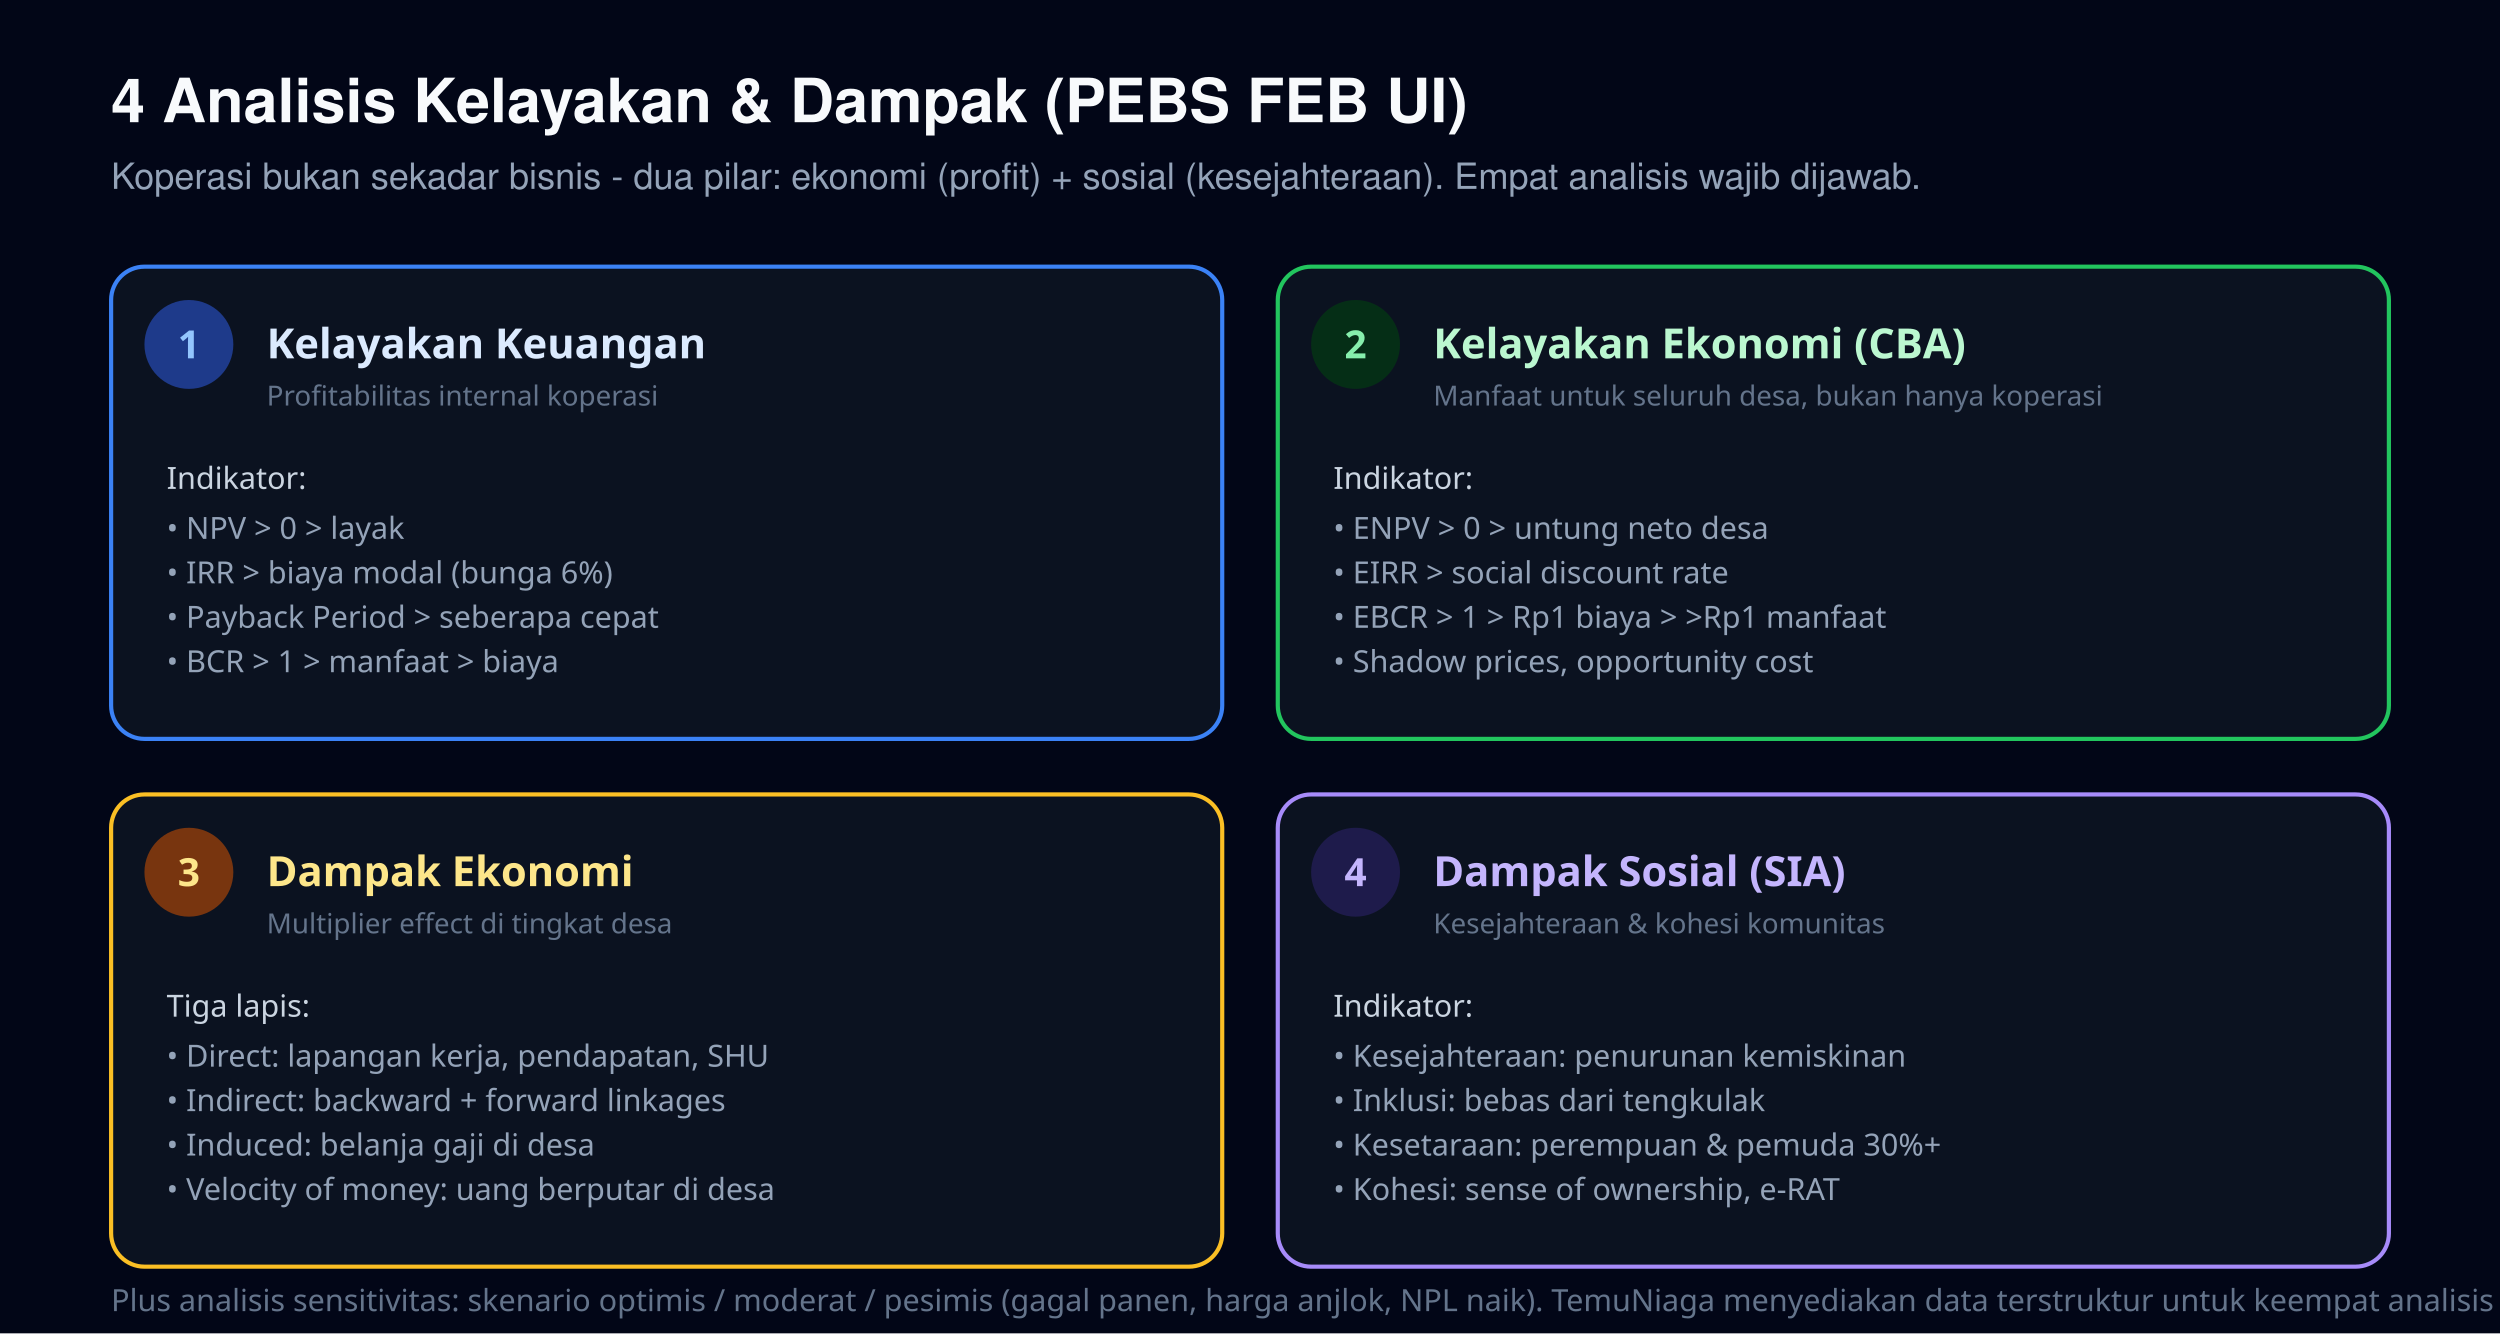
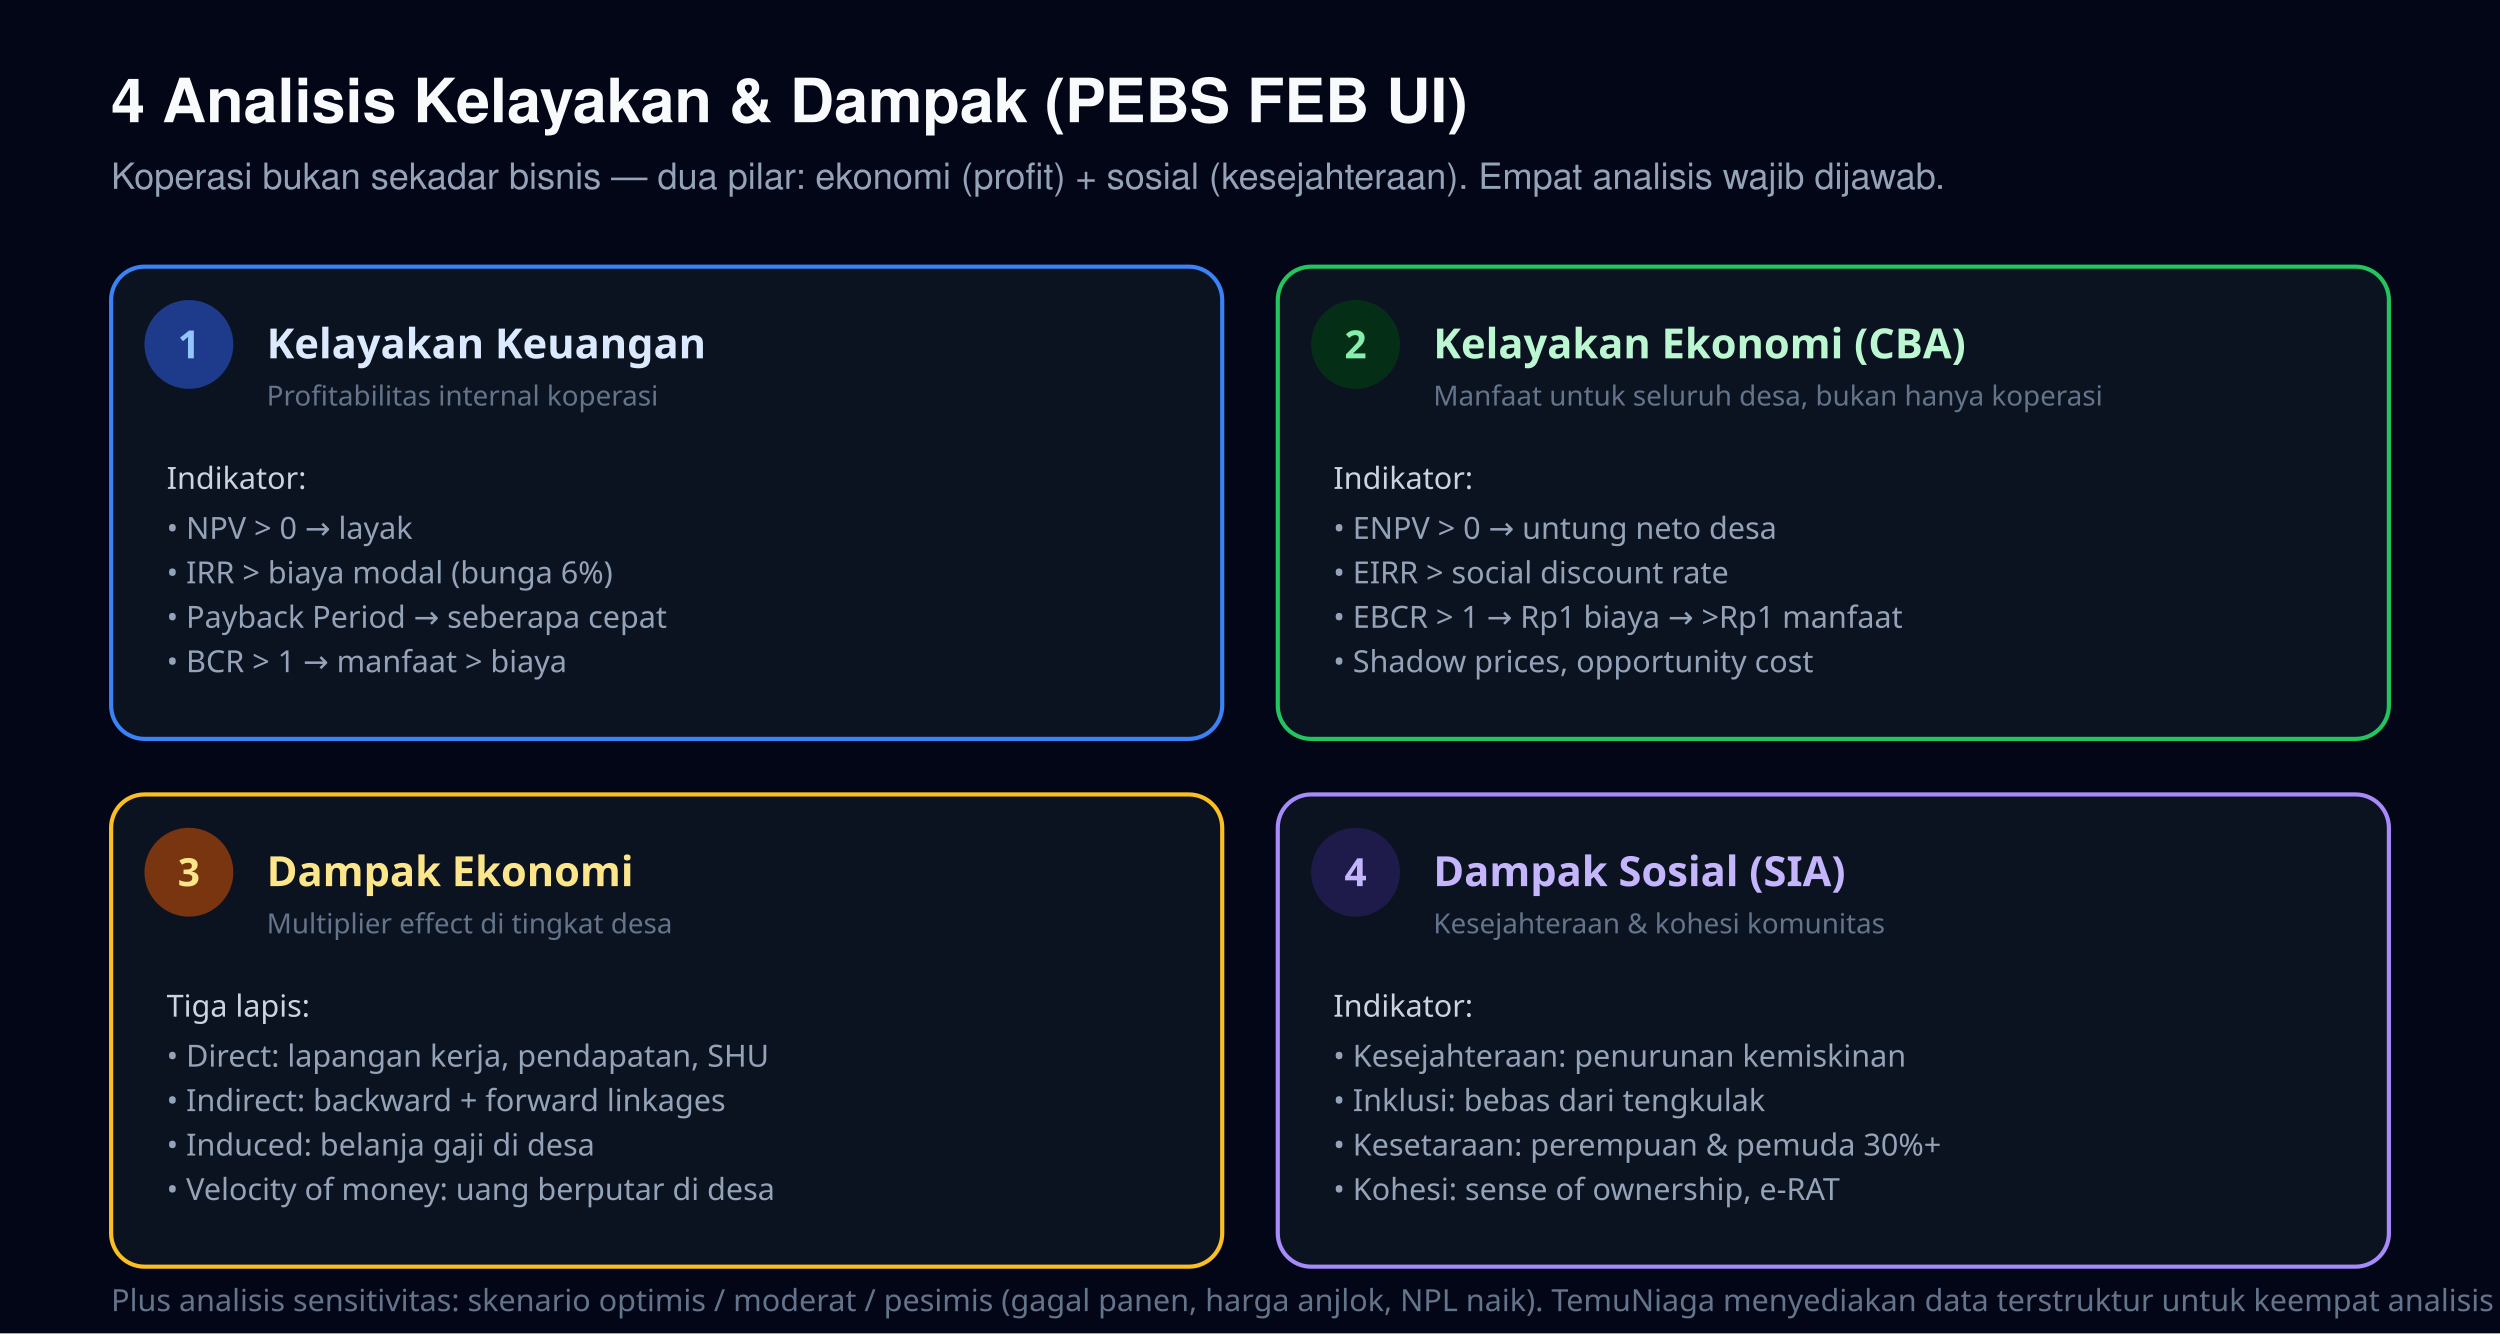
<svg xmlns="http://www.w3.org/2000/svg" viewBox="0 0 900 480" width="900" height="480" role="img" aria-label="Empat analisis PEBS FEB UI">
  <rect width="900" height="480" fill="#020617" />
  <text x="40" y="44" font-family="Segoe UI, Helvetica, Arial, sans-serif" font-size="22" font-weight="700" fill="#f8fafc">4 Analisis Kelayakan &amp; Dampak (PEBS FEB UI)</text>
-   <text x="40" y="68" font-family="Segoe UI, Helvetica, Arial, sans-serif" font-size="13" fill="#94a3b8">Koperasi bukan sekadar bisnis - dua pilar: ekonomi (profit) + sosial (kesejahteraan). Empat analisis wajib dijawab.</text>
+   <text x="40" y="68" font-family="Segoe UI, Helvetica, Arial, sans-serif" font-size="13" fill="#94a3b8">Koperasi bukan sekadar bisnis — dua pilar: ekonomi (profit) + sosial (kesejahteraan). Empat analisis wajib dijawab.</text>
  <g transform="translate(40,96)">
    <rect x="0" y="0" width="400" height="170" rx="12" fill="#0b1220" stroke="#3b82f6" stroke-width="1.5" />
    <circle cx="28" cy="28" r="16" fill="#1e3a8a" />
    <text x="28" y="33" font-family="Segoe UI, sans-serif" font-size="14" font-weight="800" fill="#93c5fd" text-anchor="middle">1</text>
    <text x="56" y="33" font-family="Segoe UI, sans-serif" font-size="15" font-weight="700" fill="#dbeafe">Kelayakan Keuangan</text>
    <text x="56" y="50" font-family="Segoe UI, sans-serif" font-size="10" fill="#64748b">Profitabilitas internal koperasi</text>
    <text x="20" y="80" font-family="Segoe UI, sans-serif" font-size="11" fill="#cbd5e1">Indikator:</text>
-     <text x="20" y="98" font-family="Segoe UI, sans-serif" font-size="11" fill="#94a3b8">• NPV &gt; 0 &gt; layak</text>
+     <text x="20" y="98" font-family="Segoe UI, sans-serif" font-size="11" fill="#94a3b8">• NPV &gt; 0 → layak</text>
    <text x="20" y="114" font-family="Segoe UI, sans-serif" font-size="11" fill="#94a3b8">• IRR &gt; biaya modal (bunga 6%)</text>
-     <text x="20" y="130" font-family="Segoe UI, sans-serif" font-size="11" fill="#94a3b8">• Payback Period &gt; seberapa cepat</text>
-     <text x="20" y="146" font-family="Segoe UI, sans-serif" font-size="11" fill="#94a3b8">• BCR &gt; 1 &gt; manfaat &gt; biaya</text>
+     <text x="20" y="130" font-family="Segoe UI, sans-serif" font-size="11" fill="#94a3b8">• Payback Period → seberapa cepat</text>
+     <text x="20" y="146" font-family="Segoe UI, sans-serif" font-size="11" fill="#94a3b8">• BCR &gt; 1 → manfaat &gt; biaya</text>
    <rect x="20" y="152" width="360" height="0" fill="none" />
  </g>
  <g transform="translate(460,96)">
    <rect x="0" y="0" width="400" height="170" rx="12" fill="#0b1220" stroke="#22c55e" stroke-width="1.5" />
    <circle cx="28" cy="28" r="16" fill="#052e16" />
    <text x="28" y="33" font-family="Segoe UI, sans-serif" font-size="14" font-weight="800" fill="#86efac" text-anchor="middle">2</text>
    <text x="56" y="33" font-family="Segoe UI, sans-serif" font-size="15" font-weight="700" fill="#bbf7d0">Kelayakan Ekonomi (CBA)</text>
    <text x="56" y="50" font-family="Segoe UI, sans-serif" font-size="10" fill="#64748b">Manfaat untuk seluruh desa, bukan hanya koperasi</text>
    <text x="20" y="80" font-family="Segoe UI, sans-serif" font-size="11" fill="#cbd5e1">Indikator:</text>
-     <text x="20" y="98" font-family="Segoe UI, sans-serif" font-size="11" fill="#94a3b8">• ENPV &gt; 0 &gt; untung neto desa</text>
+     <text x="20" y="98" font-family="Segoe UI, sans-serif" font-size="11" fill="#94a3b8">• ENPV &gt; 0 → untung neto desa</text>
    <text x="20" y="114" font-family="Segoe UI, sans-serif" font-size="11" fill="#94a3b8">• EIRR &gt; social discount rate</text>
-     <text x="20" y="130" font-family="Segoe UI, sans-serif" font-size="11" fill="#94a3b8">• EBCR &gt; 1 &gt; Rp1 biaya &gt; &gt;Rp1 manfaat</text>
+     <text x="20" y="130" font-family="Segoe UI, sans-serif" font-size="11" fill="#94a3b8">• EBCR &gt; 1 → Rp1 biaya → &gt;Rp1 manfaat</text>
    <text x="20" y="146" font-family="Segoe UI, sans-serif" font-size="11" fill="#94a3b8">• Shadow prices, opportunity cost</text>
  </g>
  <g transform="translate(40,286)">
    <rect x="0" y="0" width="400" height="170" rx="12" fill="#0b1220" stroke="#fbbf24" stroke-width="1.5" />
    <circle cx="28" cy="28" r="16" fill="#78350f" />
    <text x="28" y="33" font-family="Segoe UI, sans-serif" font-size="14" font-weight="800" fill="#fde68a" text-anchor="middle">3</text>
    <text x="56" y="33" font-family="Segoe UI, sans-serif" font-size="15" font-weight="700" fill="#fde68a">Dampak Ekonomi</text>
    <text x="56" y="50" font-family="Segoe UI, sans-serif" font-size="10" fill="#64748b">Multiplier effect di tingkat desa</text>
    <text x="20" y="80" font-family="Segoe UI, sans-serif" font-size="11" fill="#cbd5e1">Tiga lapis:</text>
    <text x="20" y="98" font-family="Segoe UI, sans-serif" font-size="11" fill="#94a3b8">• Direct: lapangan kerja, pendapatan, SHU</text>
    <text x="20" y="114" font-family="Segoe UI, sans-serif" font-size="11" fill="#94a3b8">• Indirect: backward + forward linkages</text>
    <text x="20" y="130" font-family="Segoe UI, sans-serif" font-size="11" fill="#94a3b8">• Induced: belanja gaji di desa</text>
    <text x="20" y="146" font-family="Segoe UI, sans-serif" font-size="11" fill="#94a3b8">• Velocity of money: uang berputar di desa</text>
  </g>
  <g transform="translate(460,286)">
    <rect x="0" y="0" width="400" height="170" rx="12" fill="#0b1220" stroke="#a78bfa" stroke-width="1.5" />
    <circle cx="28" cy="28" r="16" fill="#1e1b4b" />
    <text x="28" y="33" font-family="Segoe UI, sans-serif" font-size="14" font-weight="800" fill="#c4b5fd" text-anchor="middle">4</text>
    <text x="56" y="33" font-family="Segoe UI, sans-serif" font-size="15" font-weight="700" fill="#c4b5fd">Dampak Sosial (SIA)</text>
    <text x="56" y="50" font-family="Segoe UI, sans-serif" font-size="10" fill="#64748b">Kesejahteraan &amp; kohesi komunitas</text>
    <text x="20" y="80" font-family="Segoe UI, sans-serif" font-size="11" fill="#cbd5e1">Indikator:</text>
    <text x="20" y="98" font-family="Segoe UI, sans-serif" font-size="11" fill="#94a3b8">• Kesejahteraan: penurunan kemiskinan</text>
    <text x="20" y="114" font-family="Segoe UI, sans-serif" font-size="11" fill="#94a3b8">• Inklusi: bebas dari tengkulak</text>
    <text x="20" y="130" font-family="Segoe UI, sans-serif" font-size="11" fill="#94a3b8">• Kesetaraan: perempuan &amp; pemuda 30%+</text>
    <text x="20" y="146" font-family="Segoe UI, sans-serif" font-size="11" fill="#94a3b8">• Kohesi: sense of ownership, e-RAT</text>
  </g>
  <text x="40" y="472" font-family="Segoe UI, sans-serif" font-size="11" fill="#64748b">Plus analisis sensitivitas: skenario optimis / moderat / pesimis (gagal panen, harga anjlok, NPL naik). TemuNiaga menyediakan data terstruktur untuk keempat analisis ini.</text>
</svg>
